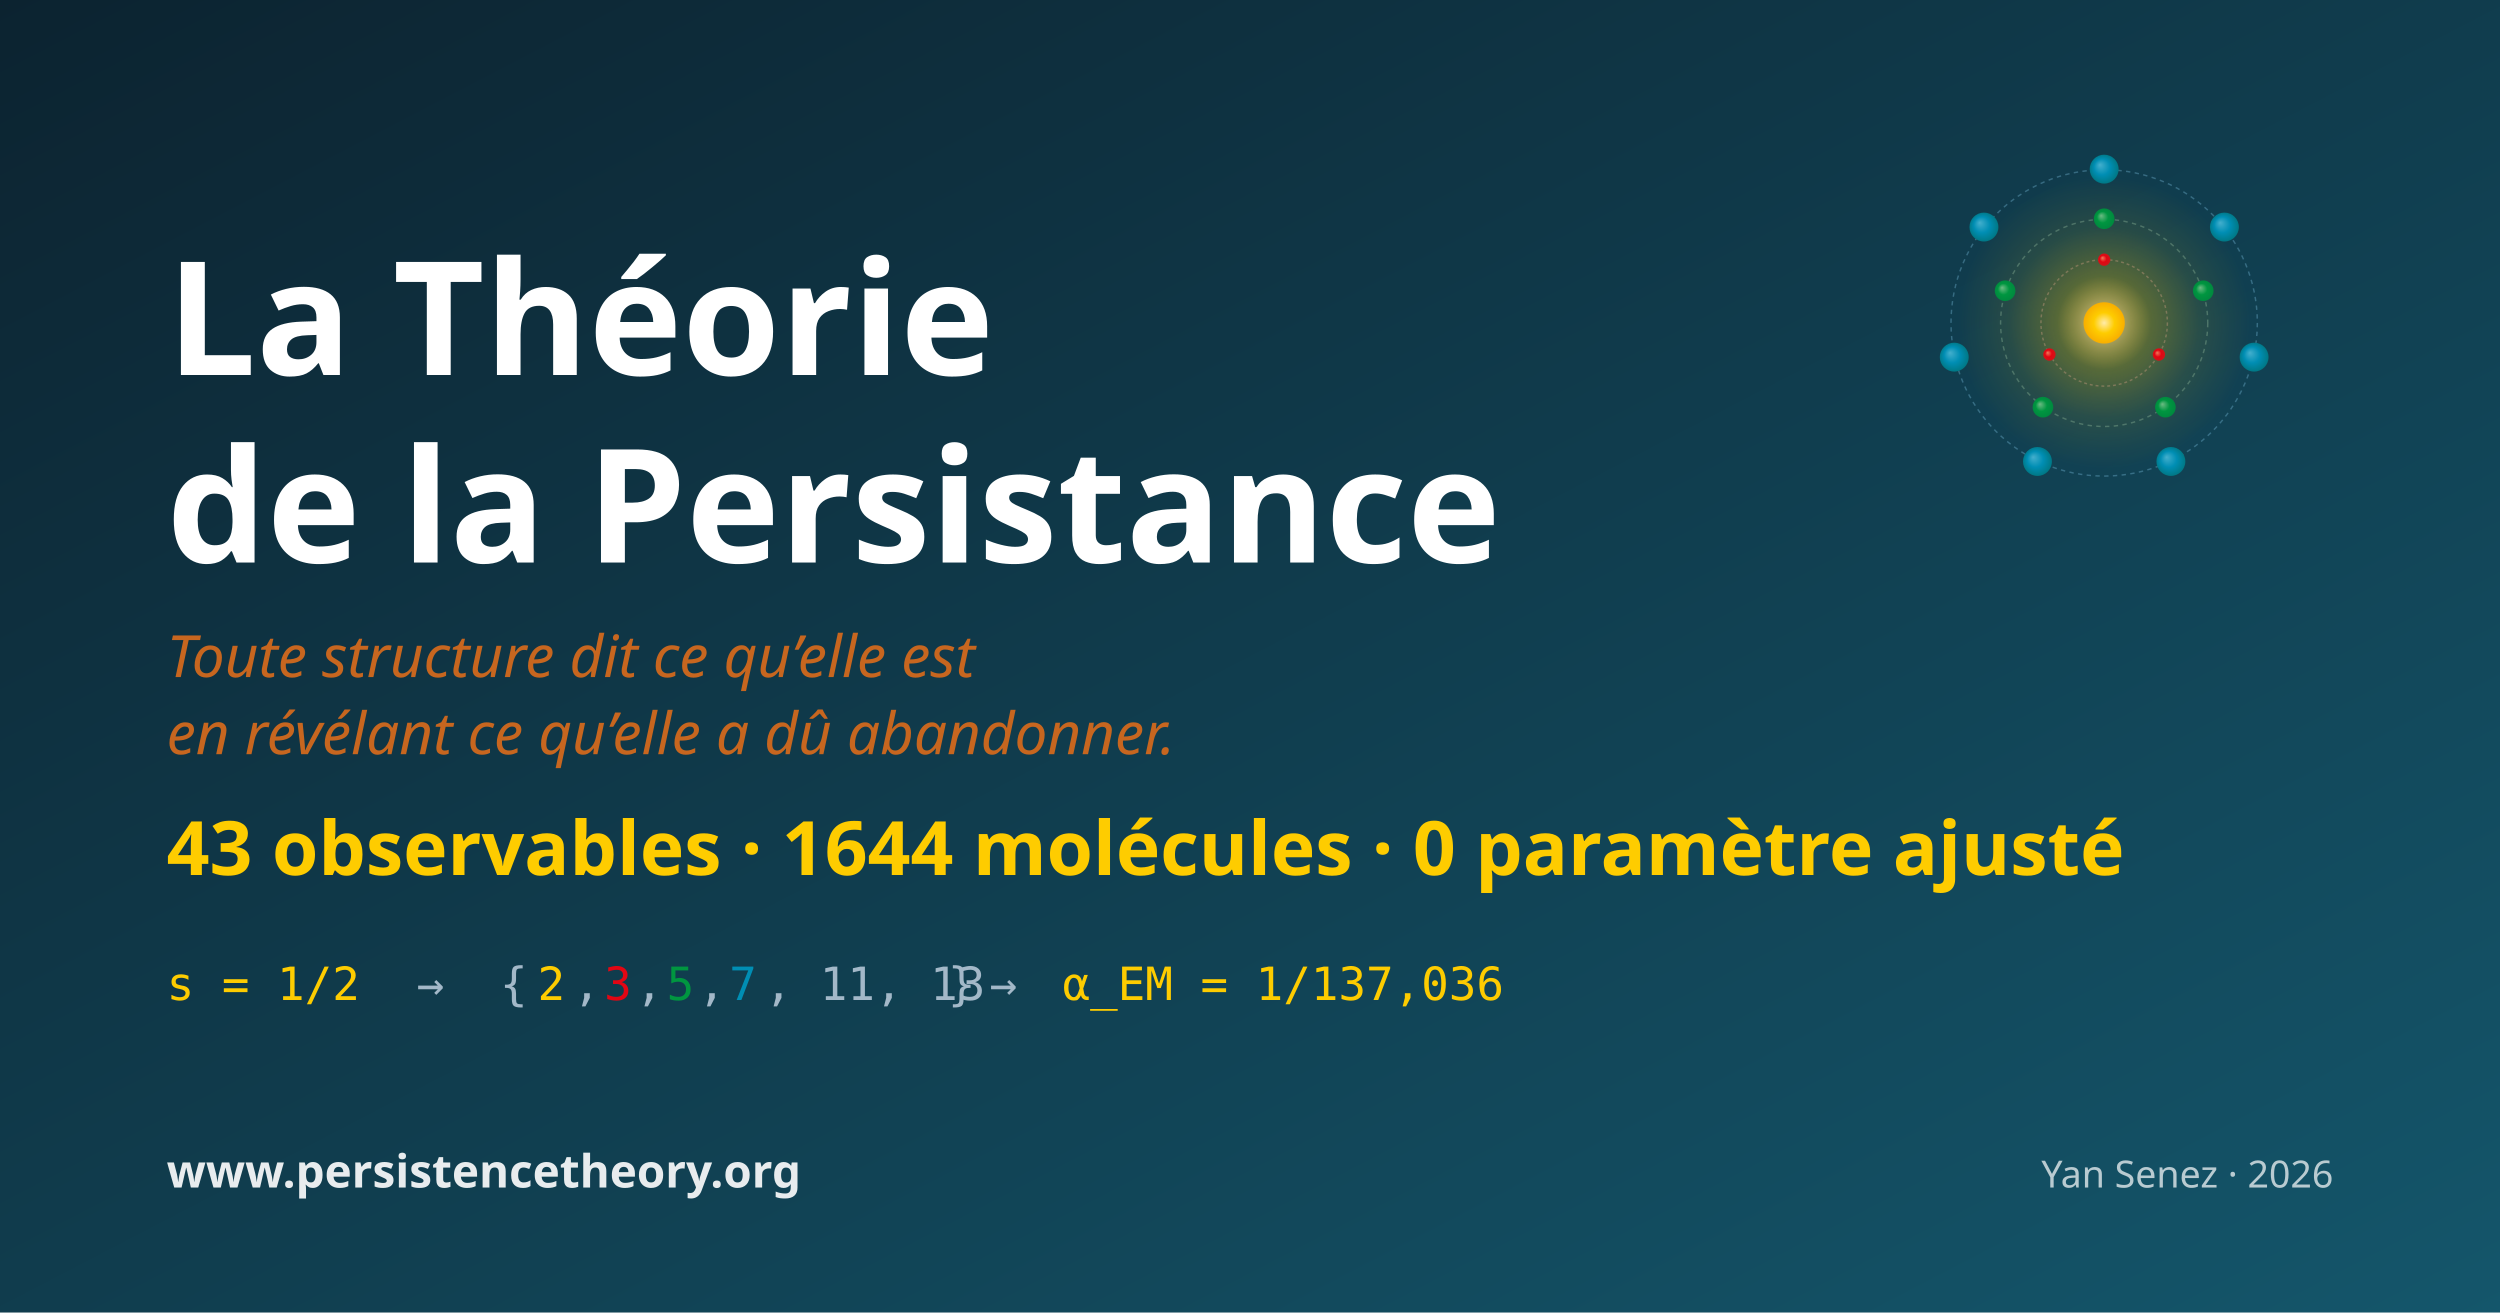
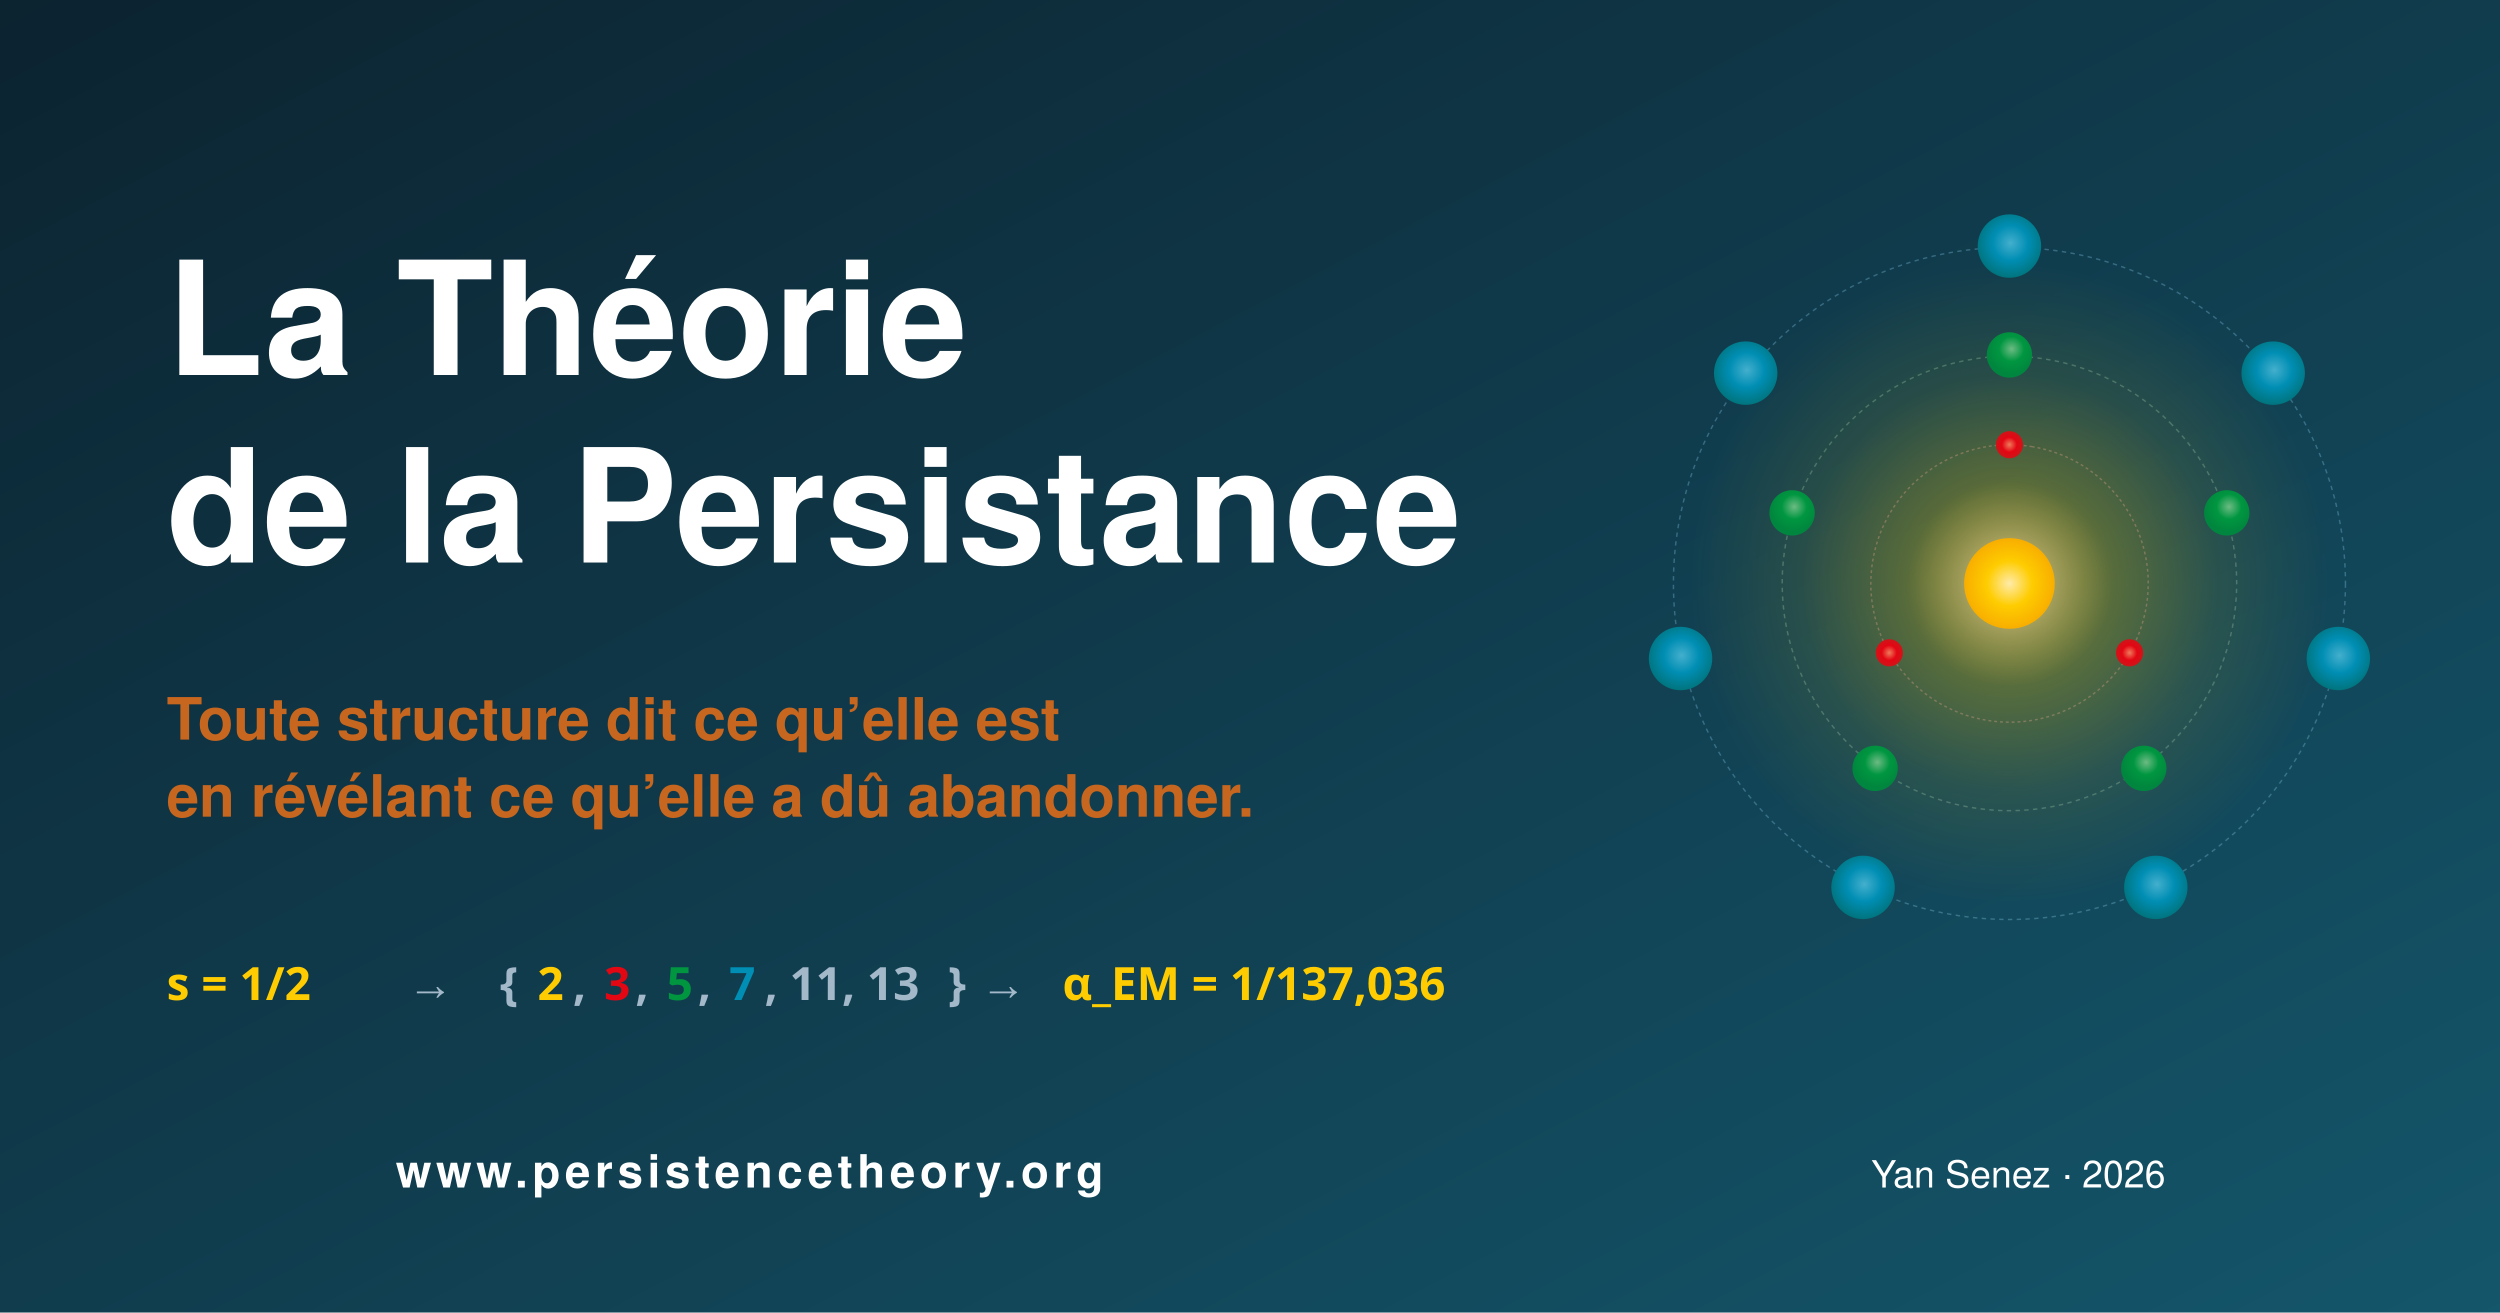
- <svg xmlns="http://www.w3.org/2000/svg" height="630" viewBox="0 0 1200 630" width="1200">
-   <linearGradient id="a" x1="0" x2="1" y1="0" y2="1">
-     <stop offset="0" stop-color="#0c2330" />
-     <stop offset="1" stop-color="#14566b" />
-   </linearGradient>
-   <radialGradient id="b" cx="0" cy="0" gradientUnits="userSpaceOnUse" r="100">
-     <stop offset="0" stop-color="#fff8d8" stop-opacity=".95" />
-     <stop offset=".12" stop-color="#ffd96a" stop-opacity=".65" />
-     <stop offset=".32" stop-color="#fecc00" stop-opacity=".3" />
-     <stop offset=".65" stop-color="#fecc00" stop-opacity=".1" />
-     <stop offset="1" stop-color="#fecc00" stop-opacity="0" />
-   </radialGradient>
-   <radialGradient id="c" cx="0" cy="0" gradientUnits="userSpaceOnUse" r="14.17">
-     <stop offset="0" stop-color="#ffeba9" />
-     <stop offset=".5" stop-color="#fecc00" />
-     <stop offset="1" stop-color="#f8ae00" />
-   </radialGradient>
-   <radialGradient id="d" cx=".5" cy=".5" fx=".35" fy=".35" gradientUnits="objectBoundingBox" r=".55">
-     <stop offset="0" stop-color="#ef7b5a" />
-     <stop offset=".5" stop-color="#e30613" />
-     <stop offset="1" stop-color="#cb181a" />
-   </radialGradient>
-   <radialGradient id="e" cx=".5" cy=".5" fx=".35" fy=".35" gradientUnits="objectBoundingBox" r=".55">
-     <stop offset="0" stop-color="#6cbb83" />
-     <stop offset=".5" stop-color="#009640" />
-     <stop offset="1" stop-color="#00863e" />
-   </radialGradient>
-   <radialGradient id="f" cx=".5" cy=".5" fx=".35" fy=".35" gradientUnits="objectBoundingBox" r=".55">
-     <stop offset="0" stop-color="#44afcd" />
-     <stop offset=".5" stop-color="#008eb4" />
-     <stop offset="1" stop-color="#00747d" />
-   </radialGradient>
-   <path d="m0 0h1200v630h-1200z" fill="url(#a)" />
-   <g transform="matrix(.7 0 0 .7 1010 155)">
-     <circle fill="url(#b)" r="100" />
-     <g fill="none" opacity=".35">
-       <circle r="105.03" stroke="#7dc2e3" stroke-dasharray="3 3" />
-       <circle r="71.03" stroke="#9bc3a2" stroke-dasharray="3 3" />
-       <circle r="43.35" stroke="#e4a78c" stroke-dasharray="2 2" />
-     </g>
-     <g fill="url(#f)">
-       <circle cy="-105.45" r="9.92" />
-       <circle cx="82.44" cy="-65.74" r="9.92" />
-       <circle cx="102.8" cy="23.46" r="9.92" />
-       <circle cx="45.75" cy="95" r="9.92" />
-       <circle cx="-45.75" cy="95" r="9.92" />
-       <circle cx="-102.8" cy="23.46" r="9.92" />
-       <circle cx="-82.44" cy="-65.74" r="9.92" />
-     </g>
-     <g fill="url(#e)">
-       <circle cy="-71.42" r="7.09" />
-       <circle cx="67.93" cy="-22.07" r="7.09" />
-       <circle cx="41.98" cy="57.78" r="7.09" />
-       <circle cx="-41.98" cy="57.78" r="7.09" />
-       <circle cx="-67.93" cy="-22.07" r="7.09" />
-     </g>
-     <g fill="url(#d)">
-       <circle cy="-43.36" r="4.25" />
-       <circle cx="37.55" cy="21.68" r="4.25" />
-       <circle cx="-37.55" cy="21.68" r="4.25" />
-     </g>
-     <circle fill="url(#c)" r="14.17" />
-   </g>
-   <g font-family="ui-sans-serif, system-ui, sans-serif">
-     <text fill="#fff" font-size="76" font-weight="900" x="80" y="180">La Théorie</text>
-     <text fill="#fff" font-size="76" font-weight="900" x="80" y="270">de la Persistance</text>
-     <text fill="#c7661f" font-size="28" font-style="italic" font-weight="400" x="80" y="325">Toute structure dit ce qu’elle est</text>
-     <text fill="#c7661f" font-size="28" font-style="italic" font-weight="400" x="80" y="362">en révélant ce qu’elle a dû abandonner.</text>
-     <text fill="#fecc00" font-size="36" font-weight="700" x="80" y="420">43 observables · 1644 molécules · 0 paramètre ajusté</text>
-   </g>
-   <g font-family="ui-monospace, monospace" font-size="22" transform="translate(80 480)">
-     <text fill="#fecc00">s = 1/2</text>
-     <text fill="#a3b8c8" x="120">→</text>
-     <text fill="#a3b8c8" x="160">{</text>
-     <text fill="#fecc00" x="178">2</text>
-     <text fill="#a3b8c8" x="195">,</text>
-     <text fill="#e30613" x="210">3</text>
-     <text fill="#a3b8c8" x="225">,</text>
-     <text fill="#009640" x="240">5</text>
-     <text fill="#a3b8c8" x="255">,</text>
-     <text fill="#008eb4" x="270">7</text>
-     <g fill="#a3b8c8">
-       <text x="287">, 11, 13</text>
-       <text x="375">}</text>
-       <text x="395">→</text>
-     </g>
-     <text fill="#fecc00" x="430">α_EM = 1/137,036</text>
-   </g>
-   <text fill="#fff" font-family="ui-sans-serif, system-ui, sans-serif" font-size="22" font-weight="600" opacity=".9" x="80" y="570">www.persistencetheory.org</text>
-   <text fill="#fff" font-family="ui-sans-serif, system-ui, sans-serif" font-size="18" opacity=".7" text-anchor="end" x="1120" y="570">Yan Senez · 2026</text>
+ <svg xmlns="http://www.w3.org/2000/svg" id="Calque_1" version="1.1" viewBox="0 0 1200 630">
+   <defs>
+     <style>
+       .st0 {
+         font-size: 76px;
+       }
+ 
+       .st0, .st1, .st2, .st3, .st4, .st5, .st6, .st7, .st8, .st9, .st10 {
+         isolation: isolate;
+       }
+ 
+       .st0, .st1, .st4 {
+         fill: #fff;
+       }
+ 
+       .st0, .st2, .st3, .st4, .st6, .st8, .st9, .st10 {
+         font-weight: 700;
+       }
+ 
+       .st0, .st4, .st9 {
+         font-family: Helvetica-Bold, Helvetica;
+       }
+ 
+       .st1 {
+         font-family: Helvetica, Helvetica;
+         font-size: 18px;
+       }
+ 
+       .st11 {
+         fill: url(#Dégradé_sans_nom_9);
+       }
+ 
+       .st12 {
+         fill: url(#Dégradé_sans_nom_6);
+       }
+ 
+       .st13 {
+         fill: url(#Dégradé_sans_nom_7);
+       }
+ 
+       .st14 {
+         fill: url(#Dégradé_sans_nom_4);
+       }
+ 
+       .st15 {
+         fill: url(#Dégradé_sans_nom_5);
+       }
+ 
+       .st16 {
+         fill: url(#Dégradé_sans_nom_2);
+       }
+ 
+       .st17 {
+         fill: url(#Dégradé_sans_nom_3);
+       }
+ 
+       .st18 {
+         fill: url(#Dégradé_sans_nom_8);
+       }
+ 
+       .st19 {
+         stroke: #7dc2e3;
+       }
+ 
+       .st19, .st20, .st21 {
+         fill: none;
+         stroke-miterlimit: 2.8;
+         stroke-width: .7px;
+       }
+ 
+       .st19, .st21 {
+         stroke-dasharray: 2.1 2.1;
+       }
+ 
+       .st2 {
+         fill: #009640;
+       }
+ 
+       .st2, .st3, .st4, .st6, .st7, .st8, .st10 {
+         font-size: 22px;
+       }
+ 
+       .st2, .st3, .st6, .st8, .st10 {
+         font-family: DINAlternate-Bold, 'DIN Alternate';
+       }
+ 
+       .st3, .st7 {
+         fill: #a3b8c8;
+       }
+ 
+       .st20 {
+         stroke: #e4a78c;
+         stroke-dasharray: 1.4 1.4;
+       }
+ 
+       .st4 {
+         letter-spacing: .1em;
+       }
+ 
+       .st6 {
+         fill: #e30613;
+       }
+ 
+       .st7 {
+         font-family: CourierNewPSMT, 'Courier New';
+       }
+ 
+       .st8 {
+         fill: #008eb4;
+       }
+ 
+       .st9 {
+         fill: #c7661f;
+         font-size: 28px;
+       }
+ 
+       .st22 {
+         fill: url(#Dégradé_sans_nom);
+       }
+ 
+       .st23 {
+         opacity: .35;
+       }
+ 
+       .st24 {
+         fill: url(#Dégradé_sans_nom_18);
+       }
+ 
+       .st25 {
+         fill: url(#Dégradé_sans_nom_13);
+       }
+ 
+       .st26 {
+         fill: url(#Dégradé_sans_nom_10);
+       }
+ 
+       .st27 {
+         fill: url(#Dégradé_sans_nom_12);
+       }
+ 
+       .st28 {
+         fill: url(#Dégradé_sans_nom_15);
+       }
+ 
+       .st29 {
+         fill: url(#Dégradé_sans_nom_11);
+       }
+ 
+       .st30 {
+         fill: url(#Dégradé_sans_nom_17);
+       }
+ 
+       .st31 {
+         fill: url(#Dégradé_sans_nom_14);
+       }
+ 
+       .st32 {
+         fill: url(#Dégradé_sans_nom_16);
+       }
+ 
+       .st21 {
+         stroke: #9bc3a2;
+       }
+ 
+       .st10 {
+         fill: #fecc00;
+       }
+     </style>
+     <linearGradient id="Dégradé_sans_nom" data-name="Dégradé sans nom" x1="603.5" y1=".34" x2="604.5" y2="1.34" gradientTransform="translate(-724196 -212) scale(1200 630)" gradientUnits="userSpaceOnUse">
+       <stop offset="0" stop-color="#0c2330" />
+       <stop offset="1" stop-color="#14566b" />
+     </linearGradient>
+     <radialGradient id="Dégradé_sans_nom_2" data-name="Dégradé sans nom 2" cx="-323.81" cy="481.52" fx="-323.81" fy="481.52" r="219.39" gradientTransform="translate(1191.2 -57) scale(.7)" gradientUnits="userSpaceOnUse">
+       <stop offset="0" stop-color="#fff8d8" stop-opacity=".95" />
+       <stop offset=".12" stop-color="#ffd96a" stop-opacity=".65" />
+       <stop offset=".32" stop-color="#fecc00" stop-opacity=".3" />
+       <stop offset=".65" stop-color="#fecc00" stop-opacity=".1" />
+       <stop offset="1" stop-color="#fecc00" stop-opacity="0" />
+     </radialGradient>
+     <radialGradient id="Dégradé_sans_nom_3" data-name="Dégradé sans nom 3" cx="557.74" cy="18.42" fx="557.74" fy="18.42" r="1.21" gradientTransform="translate(-6781.9 -139.23) scale(13.89)" gradientUnits="userSpaceOnUse">
+       <stop offset="0" stop-color="#44afcd" />
+       <stop offset=".5" stop-color="#008eb4" />
+       <stop offset="1" stop-color="#00747d" />
+     </radialGradient>
+     <radialGradient id="Dégradé_sans_nom_4" data-name="Dégradé sans nom 4" cx="562.7" cy="20.81" fx="562.7" fy="20.81" r="1.21" gradientTransform="translate(-6724.19 -111.43) scale(13.89)" gradientUnits="userSpaceOnUse">
+       <stop offset="0" stop-color="#44afcd" />
+       <stop offset=".5" stop-color="#008eb4" />
+       <stop offset="1" stop-color="#00747d" />
+     </radialGradient>
+     <radialGradient id="Dégradé_sans_nom_5" data-name="Dégradé sans nom 5" cx="563.93" cy="26.18" fx="563.93" fy="26.18" r="1.21" gradientTransform="translate(-6709.94 -48.99) scale(13.89)" gradientUnits="userSpaceOnUse">
+       <stop offset="0" stop-color="#44afcd" />
+       <stop offset=".5" stop-color="#008eb4" />
+       <stop offset="1" stop-color="#00747d" />
+     </radialGradient>
+     <radialGradient id="Dégradé_sans_nom_6" data-name="Dégradé sans nom 6" cx="560.49" cy="30.48" fx="560.49" fy="30.48" r="1.21" gradientTransform="translate(-6749.87 1.08) scale(13.89)" gradientUnits="userSpaceOnUse">
+       <stop offset="0" stop-color="#44afcd" />
+       <stop offset=".5" stop-color="#008eb4" />
+       <stop offset="1" stop-color="#00747d" />
+     </radialGradient>
+     <radialGradient id="Dégradé_sans_nom_7" data-name="Dégradé sans nom 7" cx="554.99" cy="30.48" fx="554.99" fy="30.48" r="1.21" gradientTransform="translate(-6813.92 1.08) scale(13.89)" gradientUnits="userSpaceOnUse">
+       <stop offset="0" stop-color="#44afcd" />
+       <stop offset=".5" stop-color="#008eb4" />
+       <stop offset="1" stop-color="#00747d" />
+     </radialGradient>
+     <radialGradient id="Dégradé_sans_nom_8" data-name="Dégradé sans nom 8" cx="551.55" cy="26.18" fx="551.55" fy="26.18" r="1.21" gradientTransform="translate(-6853.86 -48.99) scale(13.89)" gradientUnits="userSpaceOnUse">
+       <stop offset="0" stop-color="#44afcd" />
+       <stop offset=".5" stop-color="#008eb4" />
+       <stop offset="1" stop-color="#00747d" />
+     </radialGradient>
+     <radialGradient id="Dégradé_sans_nom_9" data-name="Dégradé sans nom 9" cx="552.78" cy="20.81" fx="552.78" fy="20.81" r="1.21" gradientTransform="translate(-6839.61 -111.43) scale(13.89)" gradientUnits="userSpaceOnUse">
+       <stop offset="0" stop-color="#44afcd" />
+       <stop offset=".5" stop-color="#008eb4" />
+       <stop offset="1" stop-color="#00747d" />
+     </radialGradient>
+     <radialGradient id="Dégradé_sans_nom_10" data-name="Dégradé sans nom 10" cx="539.08" cy="28.44" fx="539.08" fy="28.44" r="1.21" gradientTransform="translate(-4387.48 -114.9) scale(9.93)" gradientUnits="userSpaceOnUse">
+       <stop offset="0" stop-color="#6cbb83" />
+       <stop offset=".5" stop-color="#009640" />
+       <stop offset="1" stop-color="#00863e" />
+     </radialGradient>
+     <radialGradient id="Dégradé_sans_nom_11" data-name="Dégradé sans nom 11" cx="544.8" cy="32.59" fx="544.8" fy="32.59" r="1.21" gradientTransform="translate(-4339.92 -80.36) scale(9.93)" gradientUnits="userSpaceOnUse">
+       <stop offset="0" stop-color="#6cbb83" />
+       <stop offset=".5" stop-color="#009640" />
+       <stop offset="1" stop-color="#00863e" />
+     </radialGradient>
+     <radialGradient id="Dégradé_sans_nom_12" data-name="Dégradé sans nom 12" cx="542.62" cy="39.31" fx="542.62" fy="39.31" r="1.21" gradientTransform="translate(-4358.09 -24.46) scale(9.93)" gradientUnits="userSpaceOnUse">
+       <stop offset="0" stop-color="#6cbb83" />
+       <stop offset=".5" stop-color="#009640" />
+       <stop offset="1" stop-color="#00863e" />
+     </radialGradient>
+     <radialGradient id="Dégradé_sans_nom_13" data-name="Dégradé sans nom 13" cx="535.55" cy="39.31" fx="535.55" fy="39.31" r="1.21" gradientTransform="translate(-4416.86 -24.46) scale(9.93)" gradientUnits="userSpaceOnUse">
+       <stop offset="0" stop-color="#6cbb83" />
+       <stop offset=".5" stop-color="#009640" />
+       <stop offset="1" stop-color="#00863e" />
+     </radialGradient>
+     <radialGradient id="Dégradé_sans_nom_14" data-name="Dégradé sans nom 14" cx="533.36" cy="32.59" fx="533.36" fy="32.59" r="1.21" gradientTransform="translate(-4435.03 -80.36) scale(9.93)" gradientUnits="userSpaceOnUse">
+       <stop offset="0" stop-color="#6cbb83" />
+       <stop offset=".5" stop-color="#009640" />
+       <stop offset="1" stop-color="#00863e" />
+     </radialGradient>
+     <radialGradient id="Dégradé_sans_nom_15" data-name="Dégradé sans nom 15" cx="495.34" cy="51.05" fx="495.34" fy="51.05" r="1.21" gradientTransform="translate(-1982.77 -90.32) scale(5.95)" gradientUnits="userSpaceOnUse">
+       <stop offset="0" stop-color="#ef7b5a" />
+       <stop offset=".5" stop-color="#e30613" />
+       <stop offset="1" stop-color="#cb181a" />
+     </radialGradient>
+     <radialGradient id="Dégradé_sans_nom_16" data-name="Dégradé sans nom 16" cx="500.62" cy="60.19" fx="500.62" fy="60.19" r="1.21" gradientTransform="translate(213.2 -2575.65) rotate(67.5) scale(5.95)" gradientUnits="userSpaceOnUse">
+       <stop offset="0" stop-color="#ef7b5a" />
+       <stop offset=".5" stop-color="#e30613" />
+       <stop offset="1" stop-color="#cb181a" />
+     </radialGradient>
+     <radialGradient id="Dégradé_sans_nom_17" data-name="Dégradé sans nom 17" cx="490.07" cy="60.19" fx="490.07" fy="60.19" r="1.21" gradientTransform="translate(-2009.06 -44.79) scale(5.95)" gradientUnits="userSpaceOnUse">
+       <stop offset="0" stop-color="#ef7b5a" />
+       <stop offset=".5" stop-color="#e30613" />
+       <stop offset="1" stop-color="#cb181a" />
+     </radialGradient>
+     <radialGradient id="Dégradé_sans_nom_18" data-name="Dégradé sans nom 18" cx="-323.81" cy="481.52" fx="-323.81" fy="481.52" r="31.09" gradientTransform="translate(1191.2 -57) scale(.7)" gradientUnits="userSpaceOnUse">
+       <stop offset="0" stop-color="#ffeba9" />
+       <stop offset=".5" stop-color="#fecc00" />
+       <stop offset="1" stop-color="#f8ae00" />
+     </radialGradient>
+   </defs>
+   <path class="st22" d="M0,0h1200v630H0V0Z" />
+   <g>
+     <circle class="st16" cx="964.53" cy="280.06" r="153.57" />
+     <g class="st23">
+       <circle class="st19" cx="964.53" cy="280.06" r="161.29" />
+       <circle class="st21" cx="964.53" cy="280.06" r="109.08" transform="translate(84.47 764.05) rotate(-45)" />
+       <circle class="st20" cx="964.53" cy="280.06" r="66.57" transform="translate(533.59 1187.27) rotate(-80.78)" />
+     </g>
+     <g>
+       <circle class="st17" cx="964.53" cy="118.12" r="15.23" />
+       <circle class="st14" cx="1091.13" cy="179.11" r="15.23" />
+       <circle class="st15" cx="1122.4" cy="316.09" r="15.23" />
+       <circle class="st12" cx="1034.79" cy="425.95" r="15.23" />
+       <circle class="st13" cx="894.27" cy="425.95" r="15.23" />
+       <circle class="st18" cx="806.66" cy="316.09" r="15.23" />
+       <circle class="st11" cx="837.93" cy="179.11" r="15.23" />
+     </g>
+     <g>
+       <circle class="st26" cx="964.53" cy="170.38" r="10.89" />
+       <circle class="st29" cx="1068.85" cy="246.17" r="10.89" />
+       <circle class="st27" cx="1029" cy="368.8" r="10.89" />
+       <circle class="st25" cx="900.06" cy="368.8" r="10.89" />
+       <circle class="st31" cx="860.21" cy="246.17" r="10.89" />
+     </g>
+     <g>
+       <circle class="st28" cx="964.53" cy="213.48" r="6.53" />
+       <circle class="st32" cx="1022.2" cy="313.36" r="6.53" transform="translate(341.51 1137.83) rotate(-67.5)" />
+       <circle class="st30" cx="906.87" cy="313.36" r="6.53" />
+     </g>
+     <circle class="st24" cx="964.53" cy="280.06" r="21.76" />
+   </g>
+   <g>
+     <g class="st5">
+       <text class="st0" transform="translate(80 180)">
+         <tspan x="0" y="0">La Théorie</tspan>
+       </text>
+     </g>
+     <g class="st5">
+       <text class="st0" transform="translate(80 270)">
+         <tspan x="0" y="0">de la Persistance</tspan>
+       </text>
+     </g>
+     <g class="st5">
+       <text class="st9" transform="translate(80 355)">
+         <tspan x="0" y="0">Toute structure dit ce qu’elle est</tspan>
+       </text>
+     </g>
+     <g class="st5">
+       <text class="st9" transform="translate(80 392)">
+         <tspan x="0" y="0">en révélant ce qu’elle a dû abandonner.</tspan>
+       </text>
+     </g>
+   </g>
+   <g>
+     <g class="st5">
+       <text class="st10" transform="translate(80 480)">
+         <tspan x="0" y="0">s = 1/2</tspan>
+       </text>
+     </g>
+     <g class="st5">
+       <text class="st7" transform="translate(200 480)">
+         <tspan x="0" y="0">→</tspan>
+       </text>
+     </g>
+     <g class="st5">
+       <text class="st3" transform="translate(240 480)">
+         <tspan x="0" y="0">{</tspan>
+       </text>
+     </g>
+     <g class="st5">
+       <text class="st10" transform="translate(258 480)">
+         <tspan x="0" y="0">2</tspan>
+       </text>
+     </g>
+     <g class="st5">
+       <text class="st3" transform="translate(275 480)">
+         <tspan x="0" y="0">,</tspan>
+       </text>
+     </g>
+     <g class="st5">
+       <text class="st6" transform="translate(290 480)">
+         <tspan x="0" y="0">3</tspan>
+       </text>
+     </g>
+     <g class="st5">
+       <text class="st3" transform="translate(305 480)">
+         <tspan x="0" y="0">,</tspan>
+       </text>
+     </g>
+     <g class="st5">
+       <text class="st2" transform="translate(320 480)">
+         <tspan x="0" y="0">5</tspan>
+       </text>
+     </g>
+     <g class="st5">
+       <text class="st3" transform="translate(335 480)">
+         <tspan x="0" y="0">,</tspan>
+       </text>
+     </g>
+     <g class="st5">
+       <text class="st8" transform="translate(350 480)">
+         <tspan x="0" y="0">7</tspan>
+       </text>
+     </g>
+     <g>
+       <g class="st5">
+         <text class="st3" transform="translate(367 480)">
+           <tspan x="0" y="0">, 11, 13</tspan>
+         </text>
+       </g>
+       <g class="st5">
+         <text class="st3" transform="translate(455 480)">
+           <tspan x="0" y="0">}</tspan>
+         </text>
+       </g>
+       <g class="st5">
+         <text class="st7" transform="translate(475 480)">
+           <tspan x="0" y="0">→</tspan>
+         </text>
+       </g>
+     </g>
+     <g class="st5">
+       <text class="st10" transform="translate(510 480)">
+         <tspan x="0" y="0">α_EM = 1/137,036</tspan>
+       </text>
+     </g>
+   </g>
+   <g class="st5">
+     <text class="st4" transform="translate(190 570)">
+       <tspan x="0" y="0">www.persistencetheory.org</tspan>
+     </text>
+   </g>
+   <g class="st5">
+     <text class="st1" transform="translate(898.21 570)">
+       <tspan x="0" y="0">Yan Senez · 2026</tspan>
+     </text>
+   </g>
</svg>
